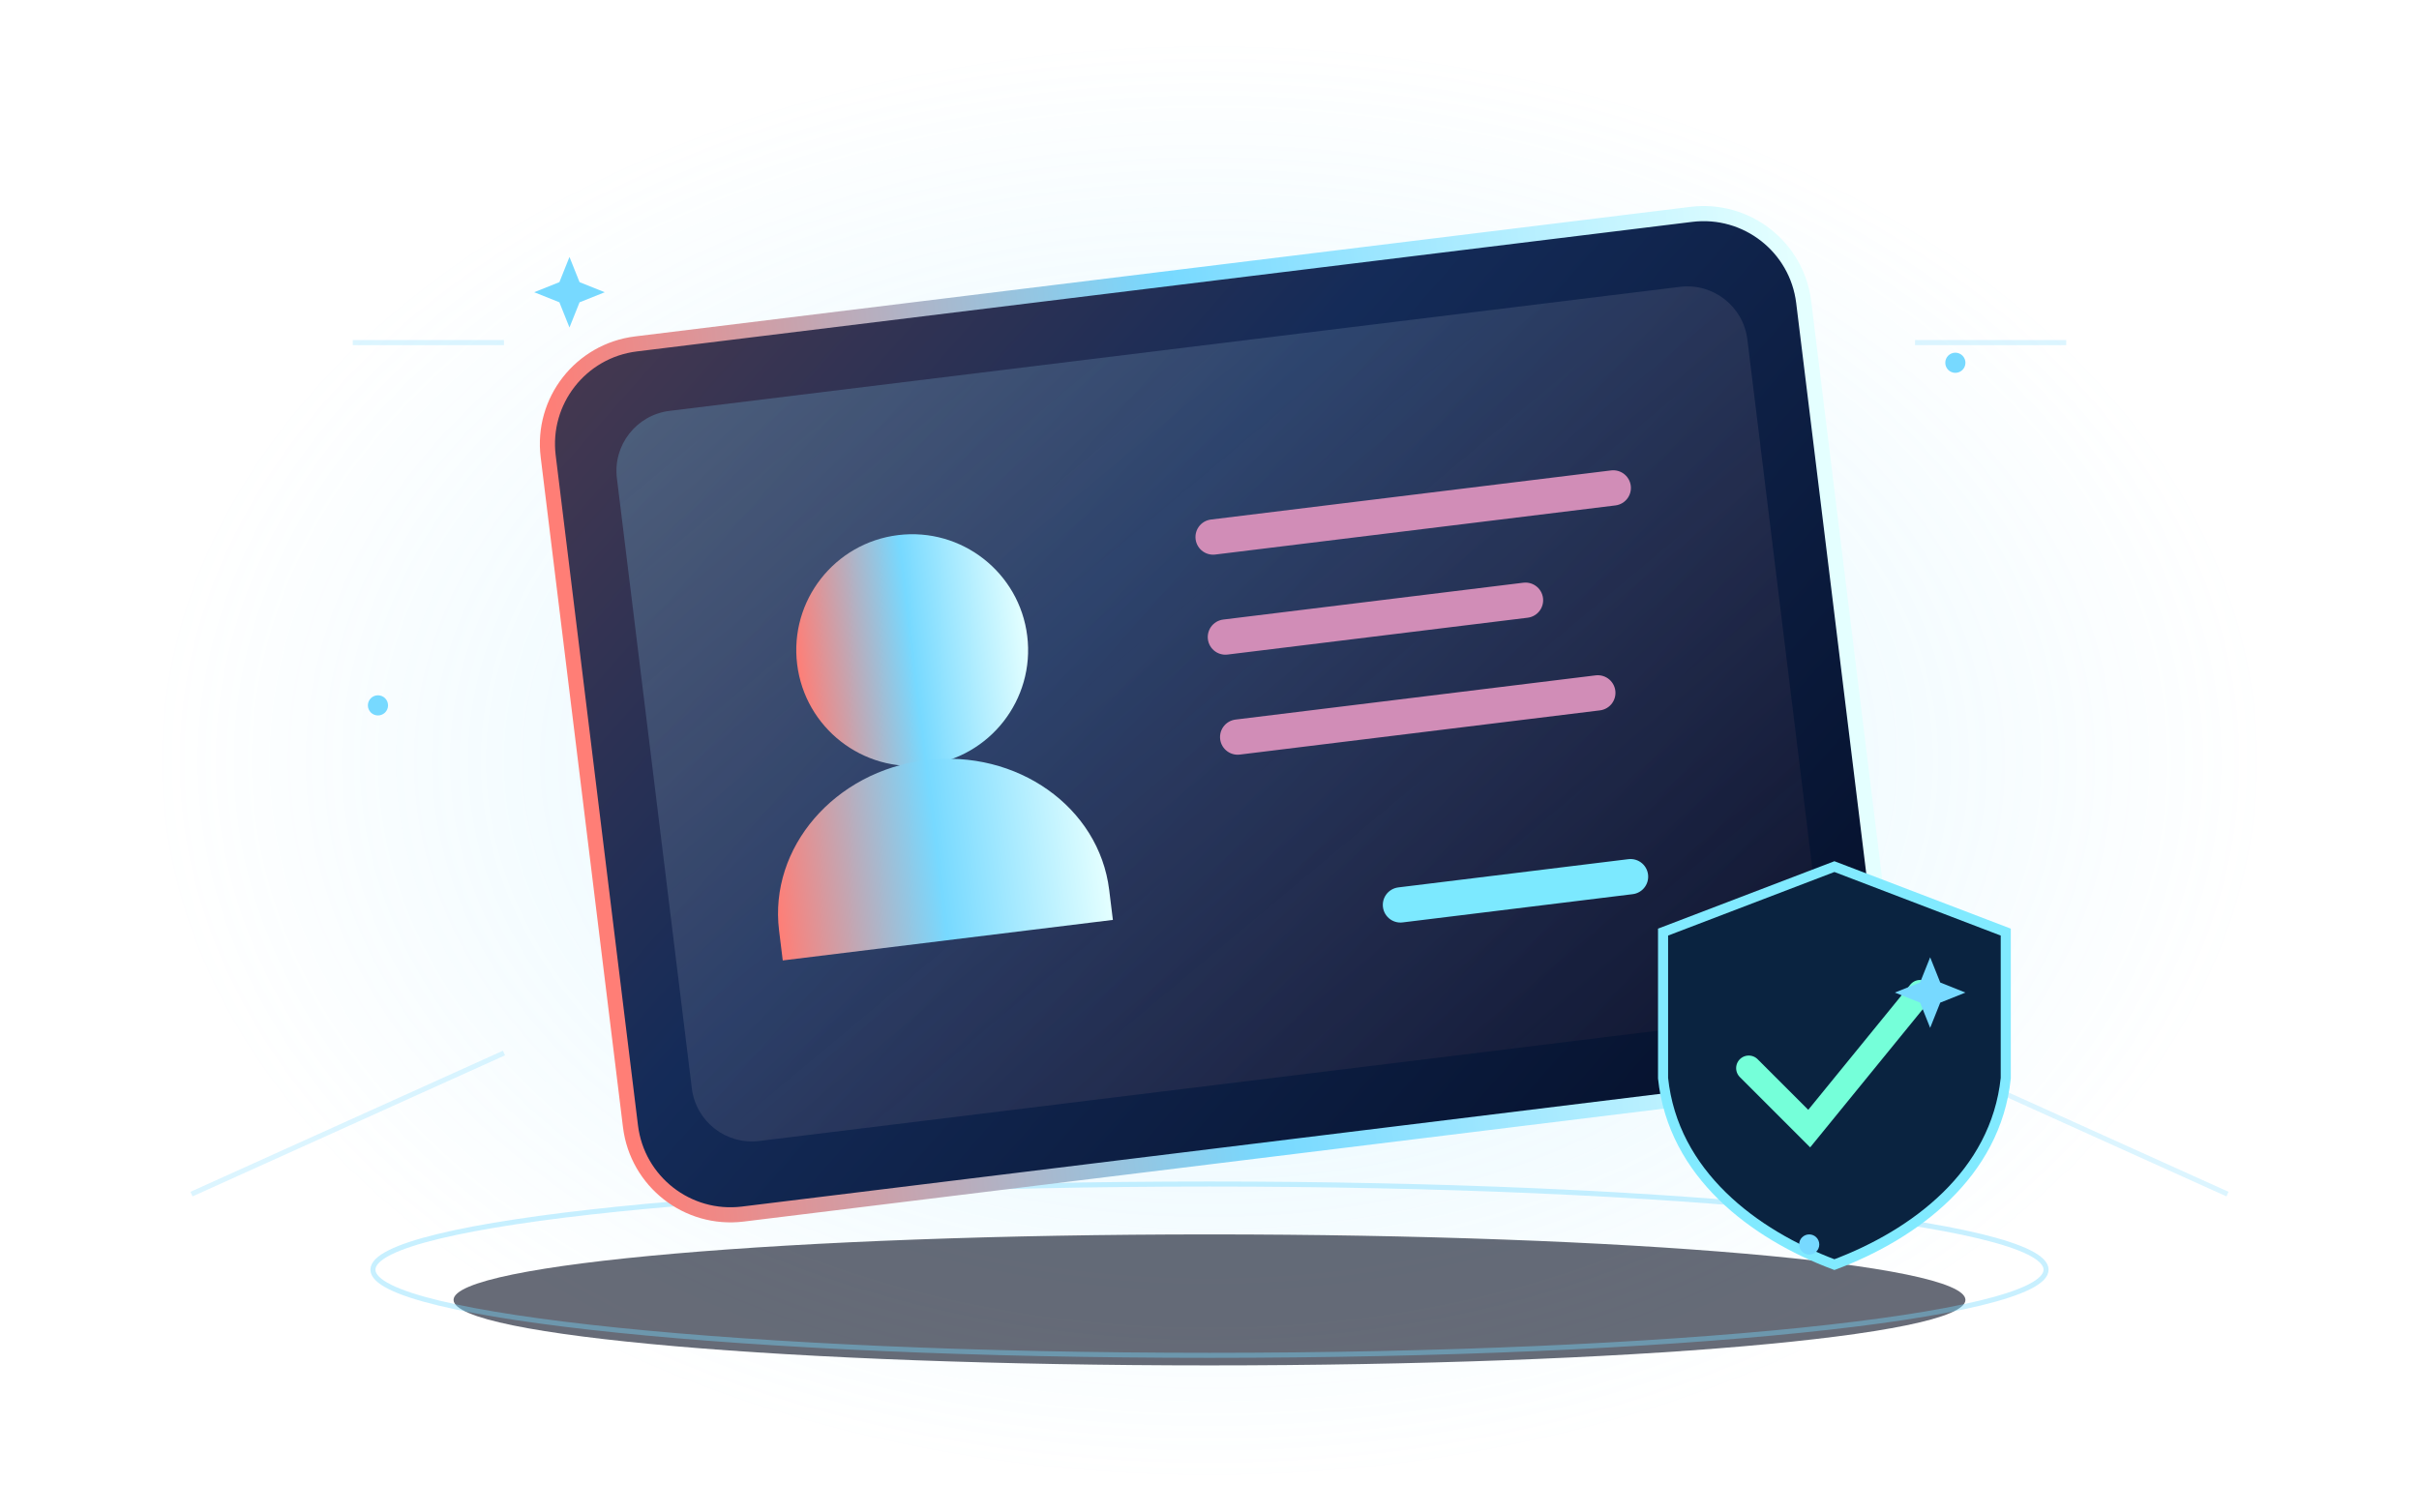
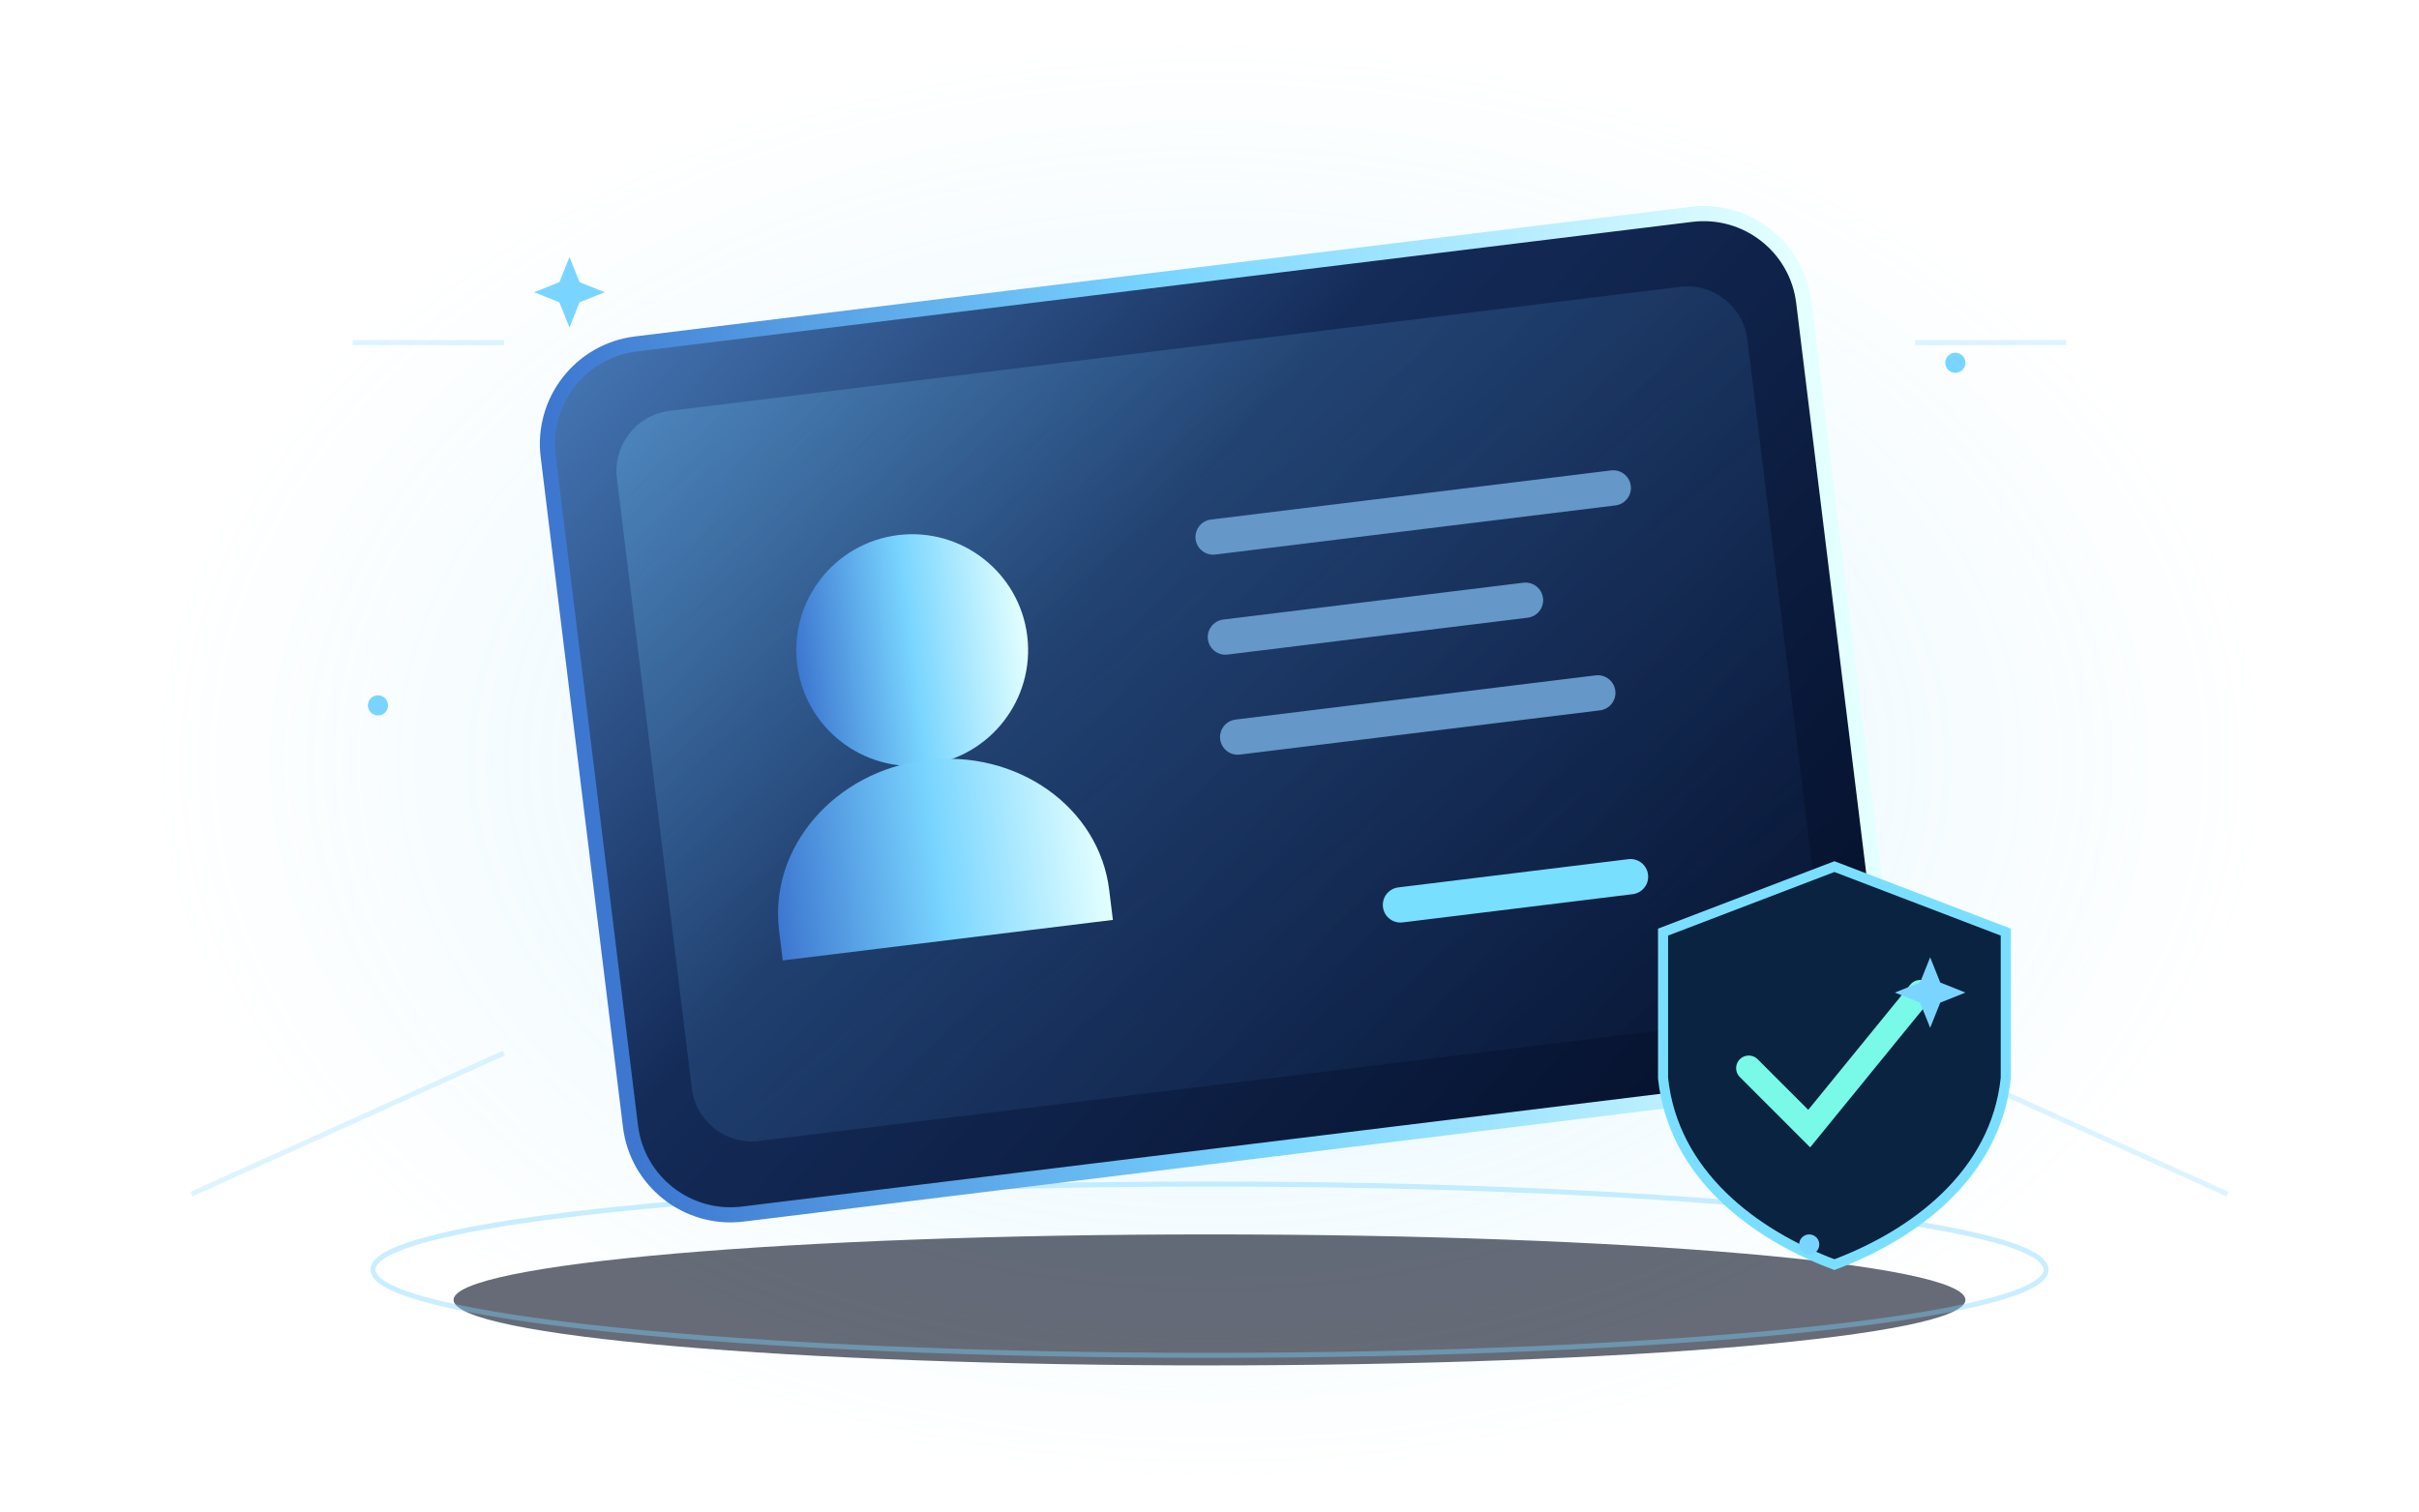
<svg xmlns="http://www.w3.org/2000/svg" viewBox="0 0 480 300" fill="none">
  <defs>
    <linearGradient id="shell" x1="130" y1="40" x2="325" y2="260" gradientUnits="userSpaceOnUse">
-       <stop stop-color="#49394f" />
+       <stop stop-color="#487bba" />
      <stop offset=".4" stop-color="#142b58" />
      <stop offset="1" stop-color="#040f29" />
    </linearGradient>
    <linearGradient id="edge">
-       <stop stop-color="#ff7e76" />
-       <stop offset=".5" stop-color="#77d9ff" />
+       <stop stop-color="#3d77d0" />
+       <stop offset=".5" stop-color="#79d5ff" />
      <stop offset="1" stop-color="#e4ffff" />
    </linearGradient>
    <linearGradient id="glass" x2="1" y2="1">
-       <stop stop-color="#77d9ff" stop-opacity=".25" />
-       <stop offset="1" stop-color="#ff7e76" stop-opacity=".03" />
+       <stop stop-color="#79d5ff" stop-opacity=".25" />
+       <stop offset="1" stop-color="#3d77d0" stop-opacity=".03" />
    </linearGradient>
    <radialGradient id="halo">
-       <stop stop-color="#77d9ff" stop-opacity=".23" />
-       <stop offset="1" stop-color="#77d9ff" stop-opacity="0" />
+       <stop stop-color="#79d5ff" stop-opacity=".23" />
+       <stop offset="1" stop-color="#79d5ff" stop-opacity="0" />
    </radialGradient>
  </defs>
  <ellipse cx="240" cy="151" rx="210" ry="144" fill="url(#halo)" />
  <ellipse cx="240" cy="258" rx="150" ry="13" fill="#02091c" opacity=".6" />
-   <ellipse cx="240" cy="252" rx="166" ry="17" stroke="#77d9ff" stroke-opacity=".4" />
-   <path d="m38 237 62-28m280 0 62 28M70 68h30m280 0h30" stroke="#77d9ff" stroke-opacity=".25" />
+   <ellipse cx="240" cy="252" rx="166" ry="17" stroke="#79d5ff" stroke-opacity=".4" />
+   <path d="m38 237 62-28m280 0 62 28M70 68h30m280 0h30" stroke="#79d5ff" stroke-opacity=".25" />
  <g>
    <g transform="rotate(-7 240 150)">
      <rect x="117" y="55" width="251" height="174" rx="20" fill="url(#shell)" stroke="url(#edge)" stroke-width="3" />
      <rect x="130" y="69" width="226" height="146" rx="12" fill="url(#glass)" />
      <circle cx="184" cy="122" r="23" fill="url(#edge)" />
      <path d="M151 180v-6a33 30 0 0 1 66 0v6Z" fill="url(#edge)" />
-       <path d="M246 107h80m-80 20h60m-60 20h72" stroke="#d18db7" stroke-width="7" stroke-linecap="round" />
-       <path d="M274 184h46" stroke="#7ce9ff" stroke-width="7" stroke-linecap="round" />
+       <path d="M246 107h80m-80 20h60m-60 20h72" stroke="#6597c8" stroke-width="7" stroke-linecap="round" />
+       <path d="M274 184h46" stroke="#78dfff" stroke-width="7" stroke-linecap="round" />
    </g>
-     <path d="m330 185 34-13 34 13v29c-2 19-18 31-34 37-16-6-32-18-34-37Z" fill="#0a2340" stroke="#81eaff" stroke-width="2" />
-     <path d="m347 212 12 12 22-27" stroke="#75ffd9" stroke-width="5" stroke-linecap="round" />
+     <path d="m330 185 34-13 34 13v29c-2 19-18 31-34 37-16-6-32-18-34-37Z" fill="#0a2340" stroke="#7adfff" stroke-width="2" />
+     <path d="m347 212 12 12 22-27" stroke="#79f9e7" stroke-width="5" stroke-linecap="round" />
  </g>
-   <g fill="#77d9ff">
+   <g fill="#79d5ff">
    <circle cx="75" cy="140" r="2" />
    <circle cx="388" cy="72" r="2" />
    <circle cx="359" cy="247" r="2" />
    <path d="m113 51 2 5 5 2-5 2-2 5-2-5-5-2 5-2Zm270 139 2 5 5 2-5 2-2 5-2-5-5-2 5-2Z" />
  </g>
</svg>
